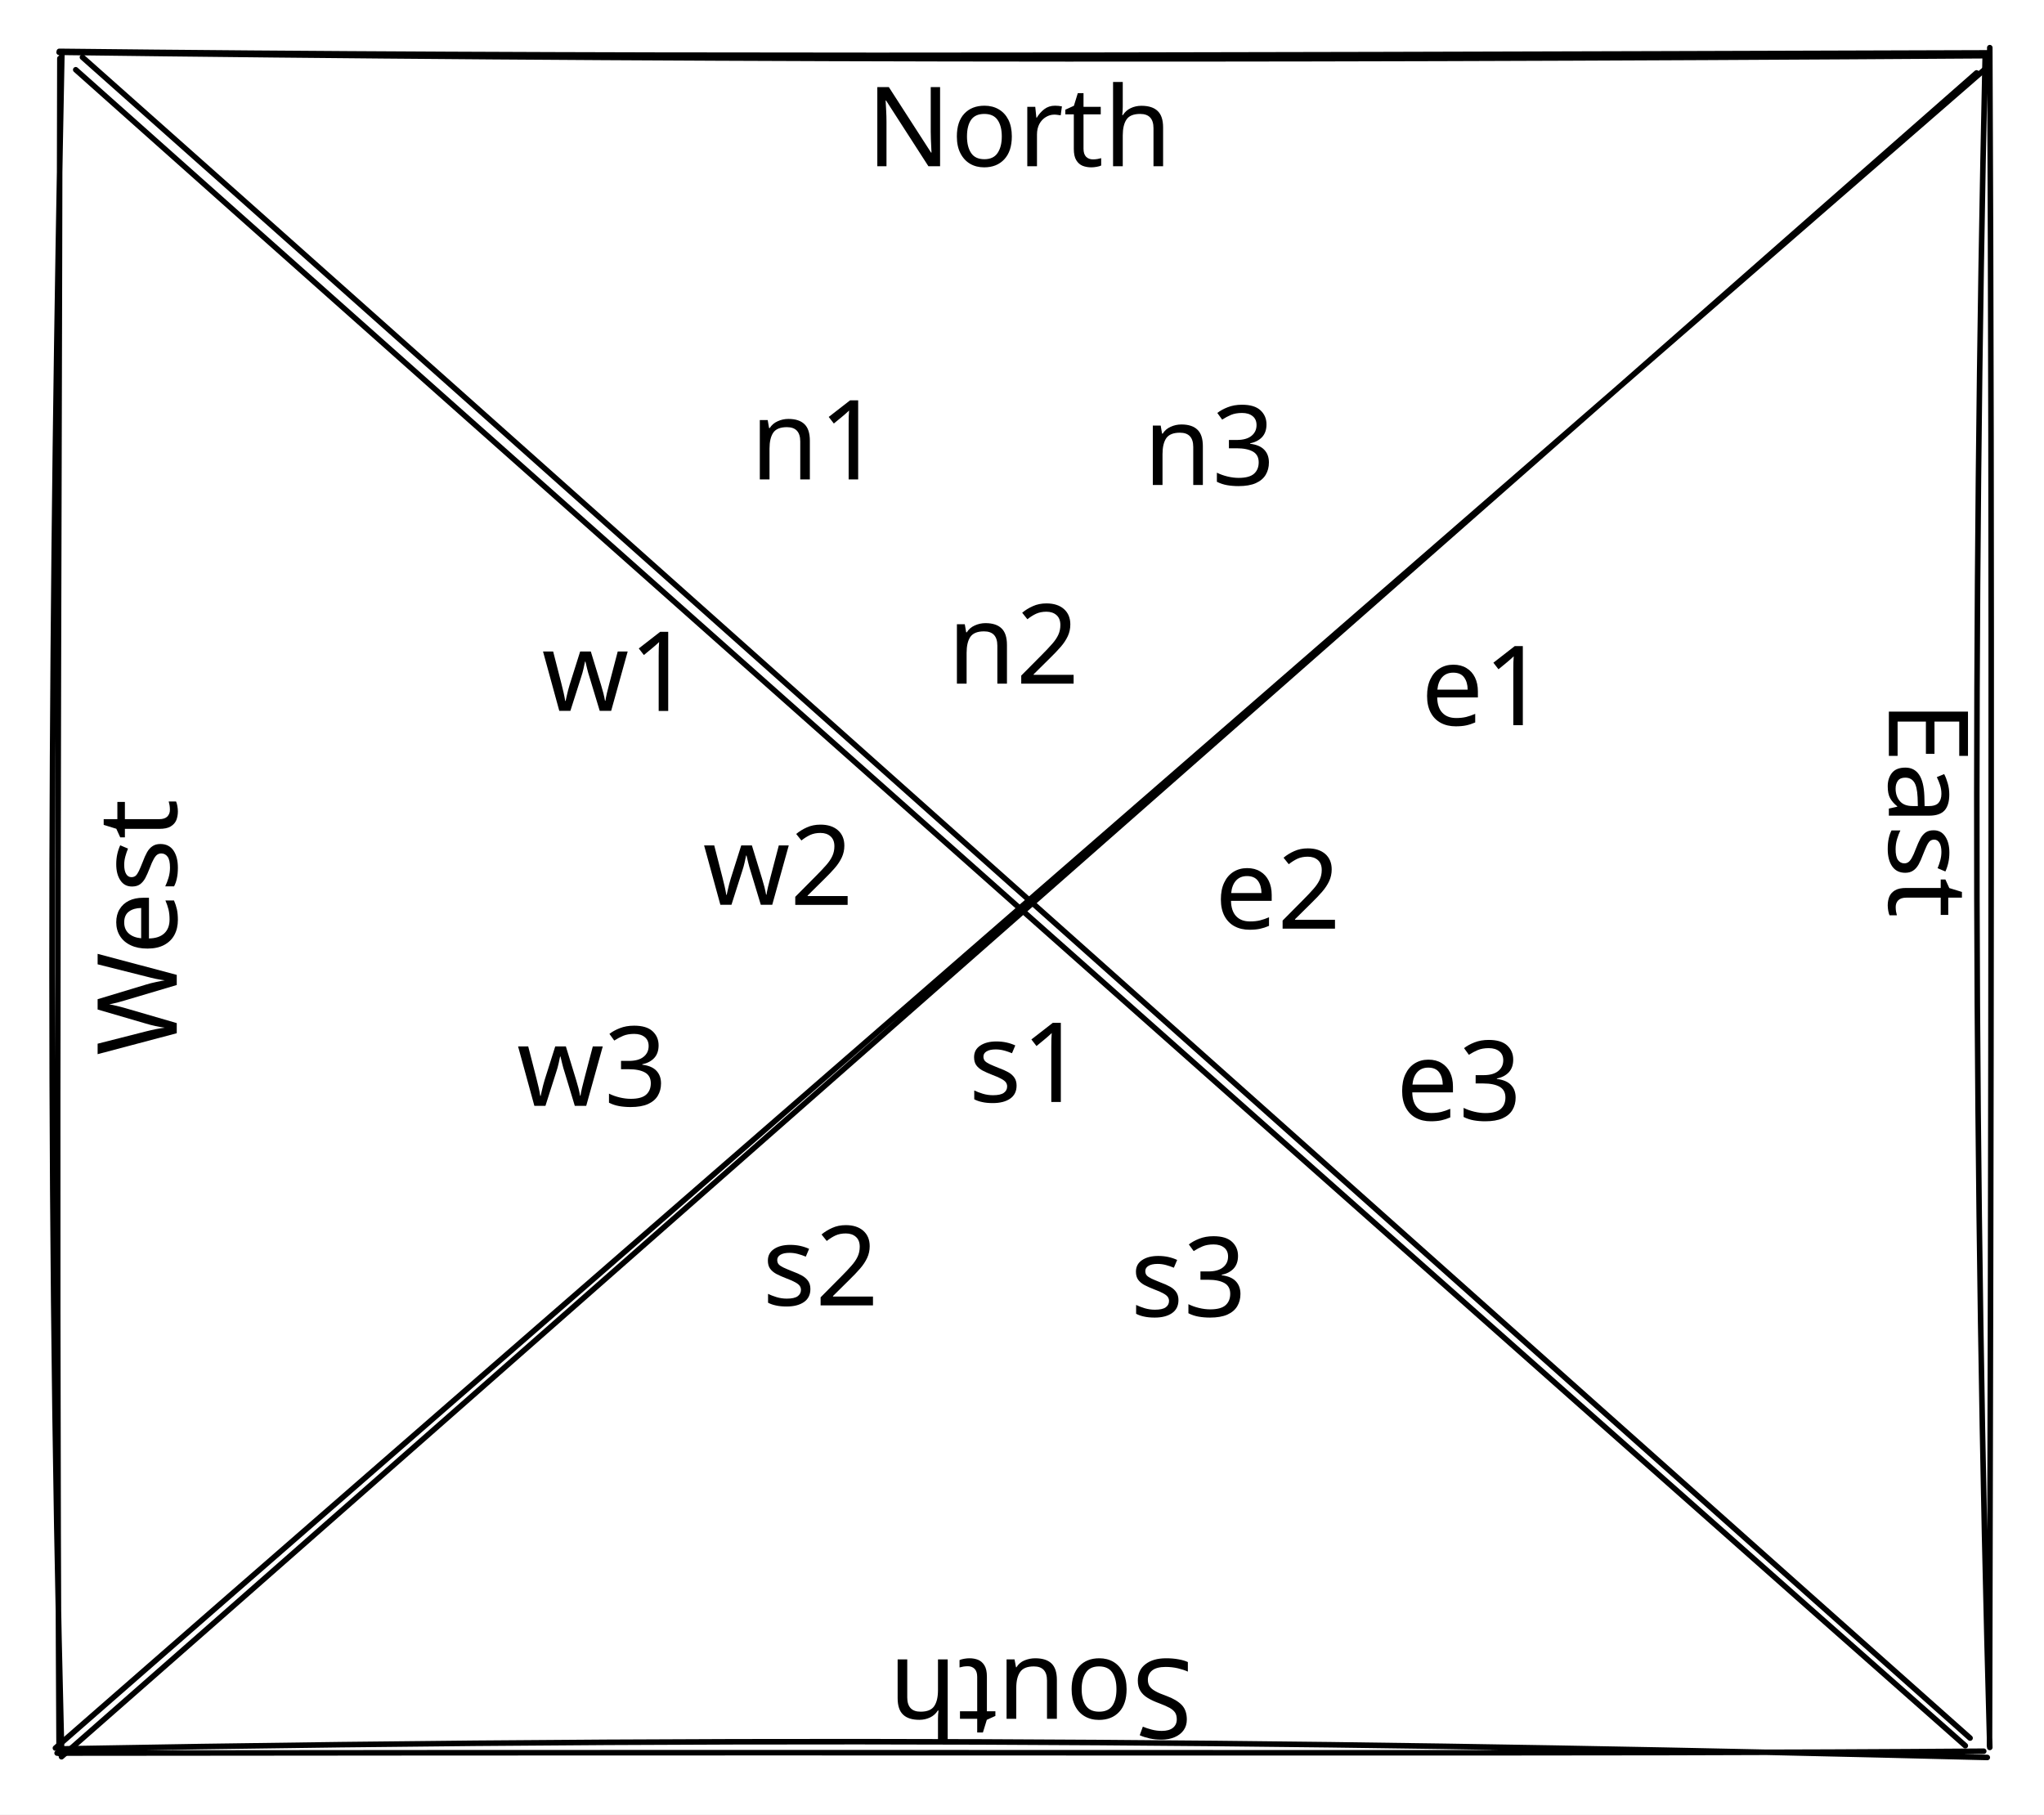
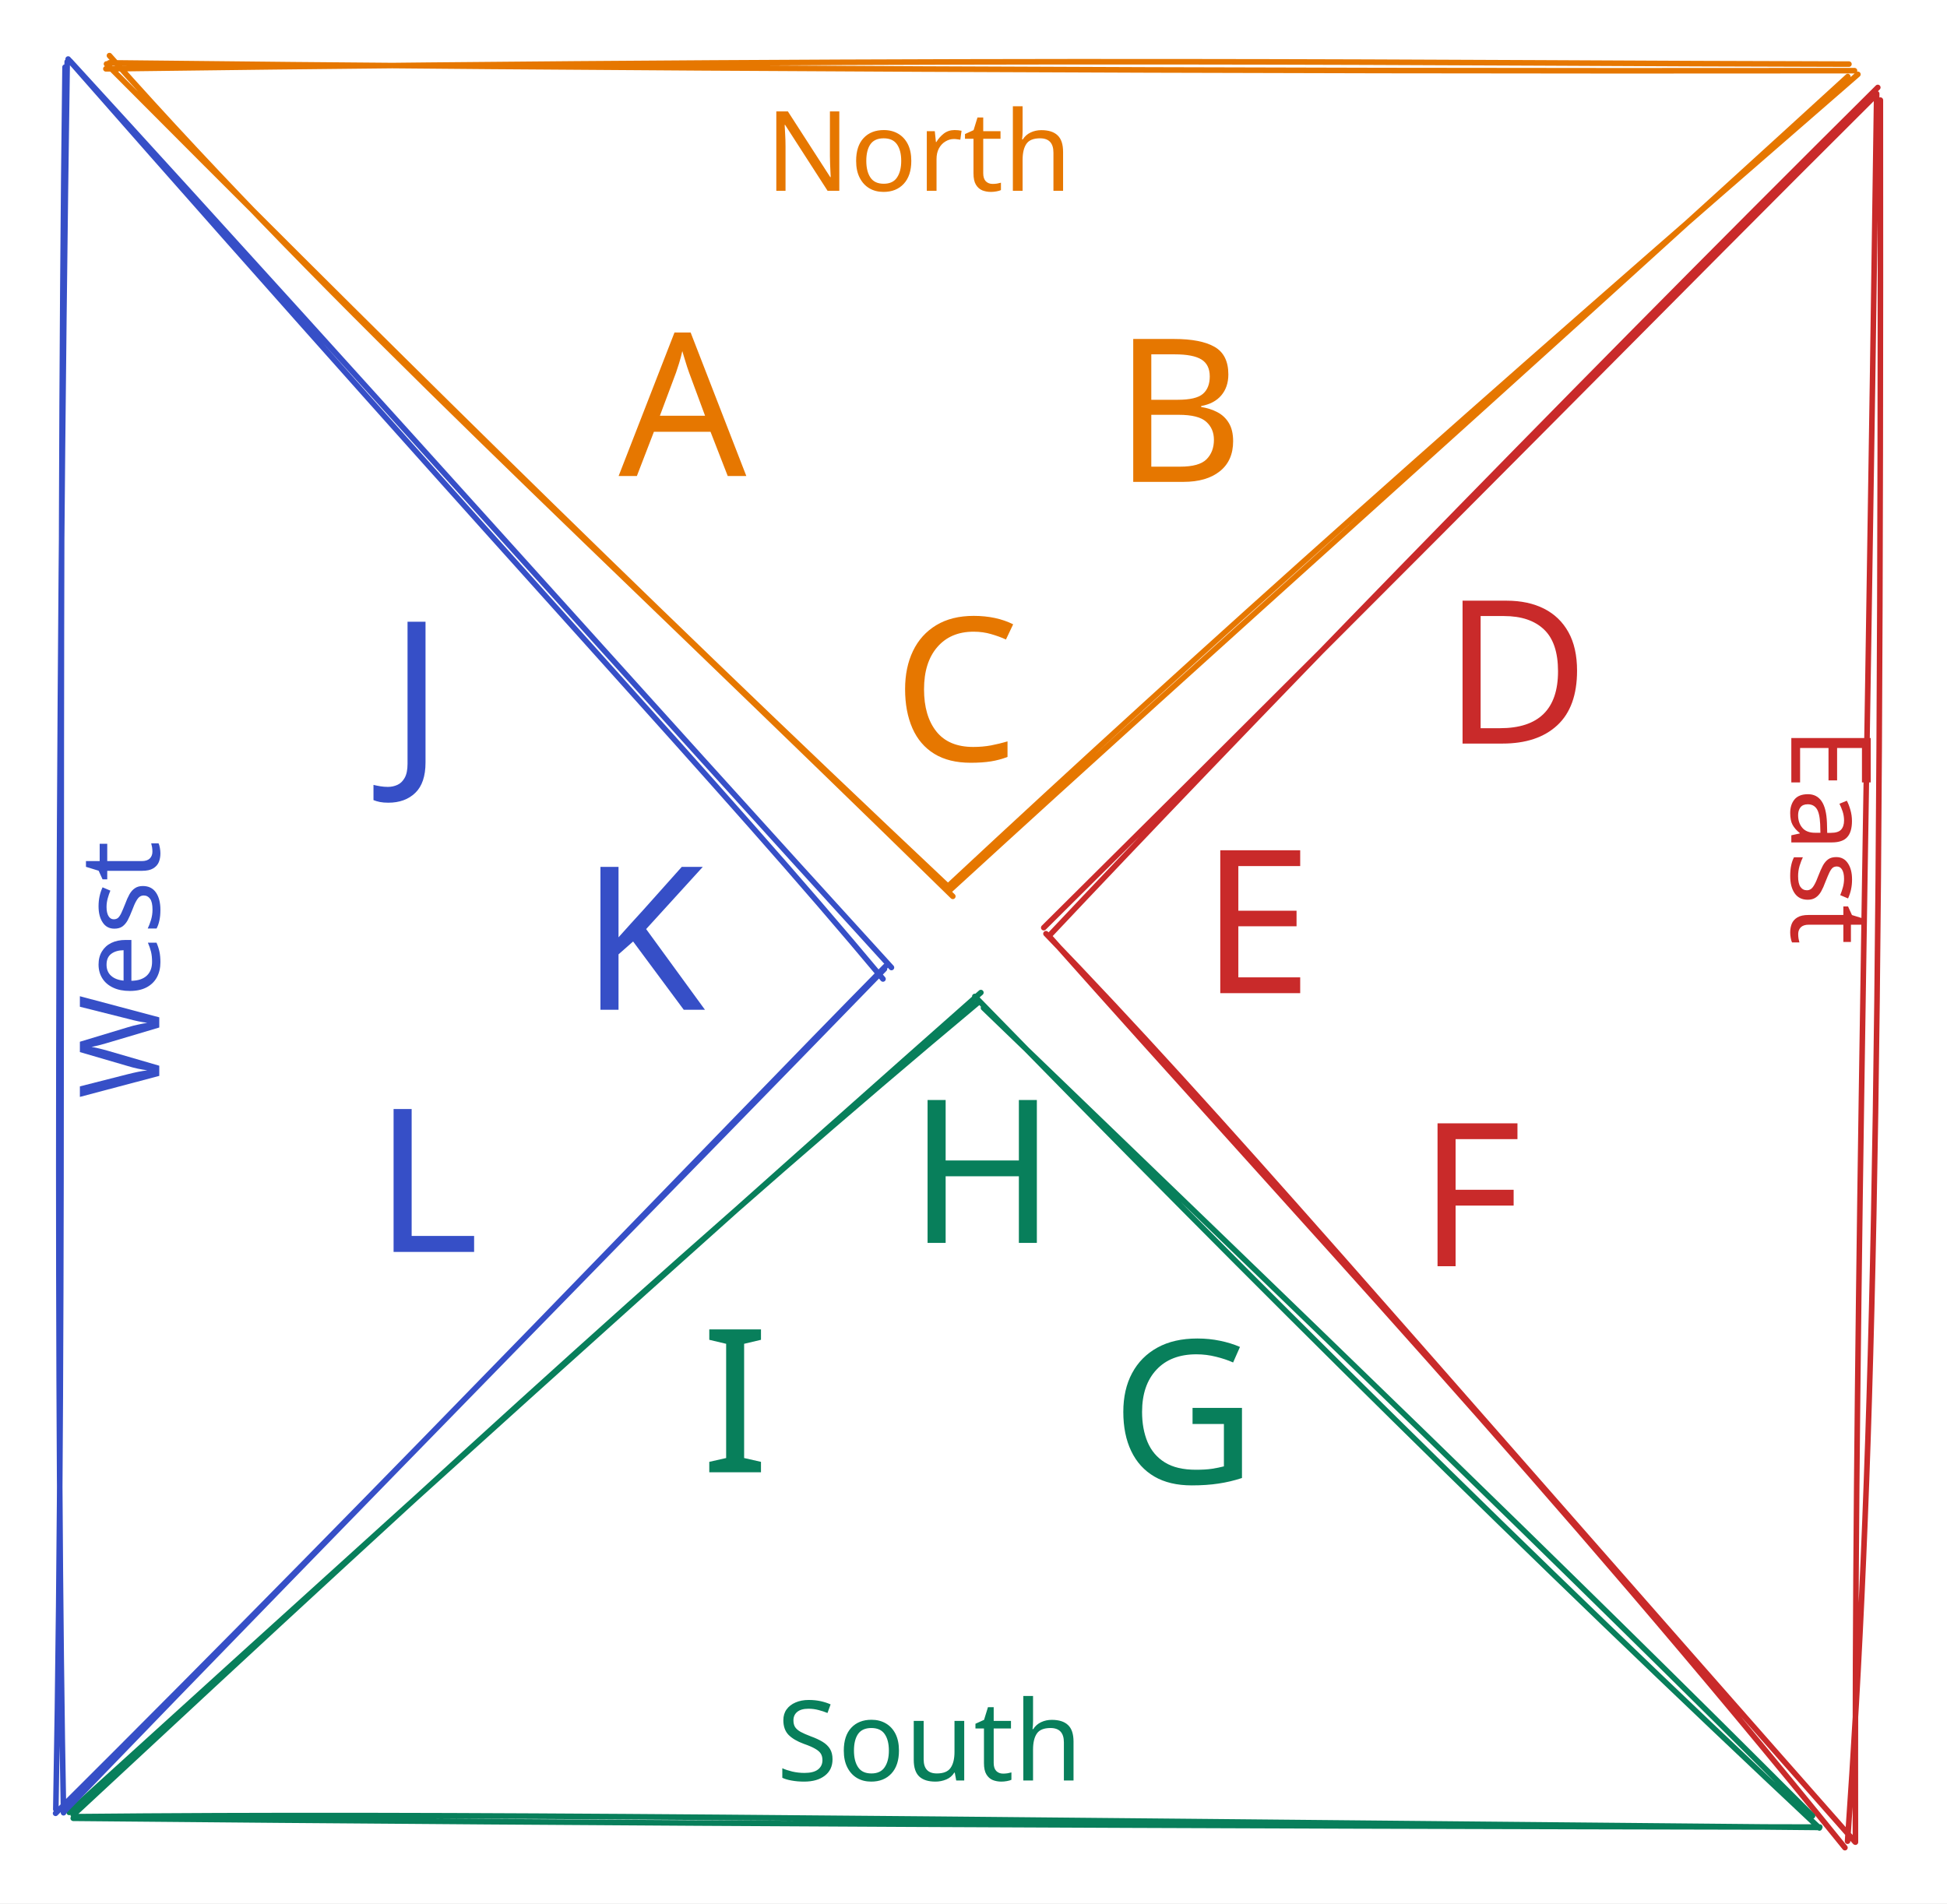
- <svg xmlns="http://www.w3.org/2000/svg" version="1.1" viewBox="0 0 368.901 327.5" width="368.901" height="327.5">
+ <svg xmlns="http://www.w3.org/2000/svg" version="1.1" viewBox="0 0 350.194 342.355" width="350.194" height="342.355">
  <defs>
    <style>
      @font-face {
        font-family: "Virgil";
        src: url("https://excalidraw.com/Virgil.woff2");
      }
      @font-face {
        font-family: "Cascadia";
        src: url("https://excalidraw.com/Cascadia.woff2");
      }
    </style>
  </defs>
-   <rect x="0" y="0" width="368.901" height="327.5" fill="#ffffff">
-   </rect>
-   <g stroke-linecap="round" transform="translate(10.18623 10) rotate(0 174.2143 153)">
-     <path d="M0.52 -0.73 C92.42 0.31, 185.66 0.06, 348.68 -0.46 M0.48 -0.56 C103.95 0.77, 208 0.99, 348.94 0.05 M348.93 -1.4 C349.38 91.12, 349.17 185.82, 348.88 305.11 M348.1 0.09 C345.87 101.83, 346.07 202.51, 348.93 305.39 M348.48 307.2 C245.4 304.61, 140.14 303.12, 0.39 305.66 M347.84 306.07 C274.64 306.61, 200.46 306.18, 0.12 306.41 M0.94 306.2 C-1.87 196.8, -0.83 90.45, 0.98 -0.24 M0.48 306.49 C-0.11 200.8, 0.47 94.02, 0.62 0.55" stroke="#000000" stroke-width="1" fill="none">
-   </path>
+   <rect x="0" y="0" width="350.194" height="342.355" fill="#ffffff" />
+   <g transform="translate(137.6938 16.31713) rotate(0 27.5 12.5)">
+     <text x="0" y="18" font-family="Virgil, Segoe UI Emoji" font-size="20px" fill="#e67700" text-anchor="start" style="white-space: pre;" direction="ltr">North</text>
+   </g>
+   <g transform="translate(302.6938 143.3171) rotate(90 25 12.5)">
+     <text x="0" y="18" font-family="Virgil, Segoe UI Emoji" font-size="20px" fill="#c92a2a" text-anchor="start" style="white-space: pre;" direction="ltr">East</text>
+   </g>
+   <g transform="translate(139.6938 302.2717) rotate(0 28.5 12.5)">
+     <text x="0" y="18" font-family="Virgil, Segoe UI Emoji" font-size="20px" fill="#087f5b" text-anchor="start" style="white-space: pre;" direction="ltr">South</text>
+   </g>
+   <g transform="translate(-1.351643 160.5444) rotate(270 24.5 12.5)">
+     <text x="0" y="18" font-family="Virgil, Segoe UI Emoji" font-size="20px" fill="#364fc7" text-anchor="start" style="white-space: pre;" direction="ltr">West</text>
+   </g>
+   <g transform="translate(111.2678 53.62563) rotate(0 12.5 22.5)">
+     <text x="0" y="32" font-family="Virgil, Segoe UI Emoji" font-size="36px" fill="#e67700" text-anchor="start" style="white-space: pre;" direction="ltr">A</text>
+   </g>
+   <g transform="translate(200.3417 54.67723) rotate(0 13.5 22.5)">
+     <text x="0" y="32" font-family="Virgil, Segoe UI Emoji" font-size="36px" fill="#e67700" text-anchor="start" style="white-space: pre;" direction="ltr">B</text>
+   </g>
+   <g transform="translate(160.5898 104.8457) rotate(0 12.5 22.5)">
+     <text x="0" y="32" font-family="Virgil, Segoe UI Emoji" font-size="36px" fill="#e67700" text-anchor="start" style="white-space: pre;" direction="ltr">C</text>
+   </g>
+   <g transform="translate(215.9981 146.6488) rotate(0 12.5 22.5)">
+     <text x="0" y="32" font-family="Virgil, Segoe UI Emoji" font-size="36px" fill="#c92a2a" text-anchor="start" style="white-space: pre;" direction="ltr">E</text>
+   </g>
+   <g transform="translate(259.5761 101.7527) rotate(0 14.5 22.5)">
+     <text x="0" y="32" font-family="Virgil, Segoe UI Emoji" font-size="36px" fill="#c92a2a" text-anchor="start" style="white-space: pre;" direction="ltr">D</text>
+   </g>
+   <g transform="translate(255.076 195.7657) rotate(0 11 22.5)">
+     <text x="0" y="32" font-family="Virgil, Segoe UI Emoji" font-size="36px" fill="#c92a2a" text-anchor="start" style="white-space: pre;" direction="ltr">F</text>
+   </g>
+   <g transform="translate(126.1378 232.8306) rotate(0 10.5 22.5)">
+     <text x="0" y="32" font-family="Virgil, Segoe UI Emoji" font-size="36px" fill="#087f5b" text-anchor="start" style="white-space: pre;" direction="ltr">I</text>
+   </g>
+   <g transform="translate(163.352 191.5709) rotate(0 10.5 22.5)">
+     <text x="0" y="32" font-family="Virgil, Segoe UI Emoji" font-size="36px" fill="#087f5b" text-anchor="start" style="white-space: pre;" direction="ltr">H</text>
+   </g>
+   <g transform="translate(199.839 234.8306) rotate(0 14.5 22.5)">
+     <text x="0" y="32" font-family="Virgil, Segoe UI Emoji" font-size="36px" fill="#087f5b" text-anchor="start" style="white-space: pre;" direction="ltr">G</text>
+   </g>
+   <g transform="translate(104.5144 149.6359) rotate(0 11.5 22.5)">
+     <text x="0" y="32" font-family="Virgil, Segoe UI Emoji" font-size="36px" fill="#364fc7" text-anchor="start" style="white-space: pre;" direction="ltr">K</text>
+   </g>
+   <g transform="translate(69.9884 105.5449) rotate(0 12 22.5)">
+     <text x="0" y="32" font-family="Virgil, Segoe UI Emoji" font-size="36px" fill="#364fc7" text-anchor="start" style="white-space: pre;" direction="ltr">J</text>
+   </g>
+   <g transform="translate(67.30654 193.1943) rotate(0 11.5 22.5)">
+     <text x="0" y="32" font-family="Virgil, Segoe UI Emoji" font-size="36px" fill="#364fc7" text-anchor="start" style="white-space: pre;" direction="ltr">L</text>
  </g>
  <g stroke-linecap="round">
-     <g transform="translate(14.40052 11) rotate(0 170.2134 151.7059)">
-       <path d="M0.48 -0.67 C57.44 49.83, 284.23 252.18, 341.16 302.7 M-0.73 1.59 C56.14 52.3, 283.2 253.76, 340.3 304.08" stroke="#000000" stroke-width="1" fill="none">
-   </path>
+     <g transform="translate(19.00498 11.6323) rotate(0 157.5982 73.98515)">
+       <path d="M0.68 -1.63 C41.18 43.97, 86.8 85.36, 152.37 149.6 M0.15 -0.13 C46.14 46.04, 91.82 91.56, 151.75 148.04 M151.77 148.55 C201.98 102.56, 247.96 61.94, 313.34 2.14 M151.68 147.63 C198.23 104.22, 245.64 62.06, 315.16 1.74 M313.55 -0.1 C241.76 -0.22, 166.22 -1.4, 0.04 0.75 M314.55 1.08 C200.7 1.23, 85.3 0.62, 0.64 -0.33" stroke="#e67700" stroke-width="1" fill="none" />
    </g>
  </g>
  <g stroke-linecap="round">
-     <g transform="translate(357.4005 13) rotate(0 -173.1131 151.6315)">
-       <path d="M-0.67 0.16 C-58.33 50.76, -288.65 253.55, -346.3 304.07 M1.17 -0.8 C-56.64 49.44, -289.28 251.59, -347.4 302.5" stroke="#000000" stroke-width="1" fill="none">
-   </path>
+     <g transform="translate(105.4599 99.90505) rotate(90.6081 157.2054 73.37409)">
+       <path d="M-1.13 -0.03 C57.75 58.04, 119.46 116.44, 152.74 147.11 M0.79 0.83 C37.54 37.01, 76.76 74.5, 151.59 148.37 M153.29 147.23 C202.86 102.26, 250.63 56.17, 315.54 2.52 M152.67 147.96 C185.44 115.65, 219.5 86.29, 314.51 0.69 M314.37 2.06 C249.3 -1.77, 183.3 -2.62, 1.14 -0.52 M314.53 0.64 C230.32 1.74, 147.24 0.61, 0 0.16" stroke="#c92a2a" stroke-width="1" fill="none" />
    </g>
  </g>
-   <g transform="translate(156.4005 12) rotate(0 27.5 12.5)">
-     <text x="0" y="18" font-family="Virgil, Segoe UI Emoji" font-size="20px" fill="#000000" text-anchor="start" style="white-space: pre;" direction="ltr">North
-   </text>
+   <g stroke-linecap="round">
+     <g transform="translate(12.59607 179.2144) rotate(180 157.2838 74.45881)">
+       <path d="M1.16 1.49 C46.92 47.33, 93.42 92.03, 150.27 146.83 M-0.08 -0.68 C51.58 47.76, 101.14 96.89, 151.83 148.89 M150.74 149.59 C187.74 116.85, 220.23 87.98, 314.72 2.12 M151.09 147.92 C198.05 108.71, 243.21 67.53, 313.99 1.67 M313.99 1.06 C215.05 0.12, 115.74 -0.3, -0.15 -0.52 M313.89 1.35 C245.83 2.01, 175.48 1, -0.11 -0.59" stroke="#087f5b" stroke-width="1" fill="none" />
+     </g>
  </g>
-   <g transform="translate(321.4005 139) rotate(90 25 12.5)">
-     <text x="0" y="18" font-family="Virgil, Segoe UI Emoji" font-size="20px" fill="#000000" text-anchor="start" style="white-space: pre;" direction="ltr">East
-   </text>
-   </g>
-   <g transform="translate(158.4005 292.5) rotate(180 28.5 12.5)">
-     <text x="0" y="18" font-family="Virgil, Segoe UI Emoji" font-size="20px" fill="#000000" text-anchor="start" style="white-space: pre;" direction="ltr">South
-   </text>
-   </g>
-   <g transform="translate(1.900517 153.5) rotate(270 24.5 12.5)">
-     <text x="0" y="18" font-family="Virgil, Segoe UI Emoji" font-size="20px" fill="#000000" text-anchor="start" style="white-space: pre;" direction="ltr">West
-   </text>
-   </g>
-   <g transform="translate(135.4288 68.53301) rotate(0 8 12.5)">
-     <text x="0" y="18" font-family="Virgil, Segoe UI Emoji" font-size="20px" fill="#000000" text-anchor="start" style="white-space: pre;" direction="ltr">n1
-   </text>
-   </g>
-   <g transform="translate(206.3573 69.53299) rotate(0 12 12.5)">
-     <text x="0" y="18" font-family="Virgil, Segoe UI Emoji" font-size="20px" fill="#000000" text-anchor="start" style="white-space: pre;" direction="ltr">n3
-   </text>
-   </g>
-   <g transform="translate(171.0002 105.3901) rotate(0 12.5 12.5)">
-     <text x="0" y="18" font-family="Virgil, Segoe UI Emoji" font-size="20px" fill="#000000" text-anchor="start" style="white-space: pre;" direction="ltr">n2
-   </text>
-   </g>
-   <g transform="translate(219.2502 149.6044) rotate(0 13 12.5)">
-     <text x="0" y="18" font-family="Virgil, Segoe UI Emoji" font-size="20px" fill="#000000" text-anchor="start" style="white-space: pre;" direction="ltr">e2
-   </text>
-   </g>
-   <g transform="translate(256.4645 112.8901) rotate(0 9 12.5)">
-     <text x="0" y="18" font-family="Virgil, Segoe UI Emoji" font-size="20px" fill="#000000" text-anchor="start" style="white-space: pre;" direction="ltr">e1
-   </text>
-   </g>
-   <g transform="translate(251.9644 184.1759) rotate(0 13 12.5)">
-     <text x="0" y="18" font-family="Virgil, Segoe UI Emoji" font-size="20px" fill="#000000" text-anchor="start" style="white-space: pre;" direction="ltr">e3
-   </text>
-   </g>
-   <g transform="translate(137.5717 217.6044) rotate(0 13 12.5)">
-     <text x="0" y="18" font-family="Virgil, Segoe UI Emoji" font-size="20px" fill="#000000" text-anchor="start" style="white-space: pre;" direction="ltr">s2
-   </text>
-   </g>
-   <g transform="translate(174.7859 180.8901) rotate(0 9 12.5)">
-     <text x="0" y="18" font-family="Virgil, Segoe UI Emoji" font-size="20px" fill="#000000" text-anchor="start" style="white-space: pre;" direction="ltr">s1
-   </text>
-   </g>
-   <g transform="translate(204.0002 219.6044) rotate(0 13 12.5)">
-     <text x="0" y="18" font-family="Virgil, Segoe UI Emoji" font-size="20px" fill="#000000" text-anchor="start" style="white-space: pre;" direction="ltr">s3
-   </text>
-   </g>
-   <g transform="translate(126.8573 145.3187) rotate(0 13.5 12.5)">
-     <text x="0" y="18" font-family="Virgil, Segoe UI Emoji" font-size="20px" fill="#000000" text-anchor="start" style="white-space: pre;" direction="ltr">w2
-   </text>
-   </g>
-   <g transform="translate(97.78591 110.3187) rotate(0 9 12.5)">
-     <text x="0" y="18" font-family="Virgil, Segoe UI Emoji" font-size="20px" fill="#000000" text-anchor="start" style="white-space: pre;" direction="ltr">w1
-   </text>
-   </g>
-   <g transform="translate(93.28587 181.6044) rotate(0 13.5 12.5)">
-     <text x="0" y="18" font-family="Virgil, Segoe UI Emoji" font-size="20px" fill="#000000" text-anchor="start" style="white-space: pre;" direction="ltr">w3
-   </text>
+   <g stroke-linecap="round">
+     <g transform="translate(-72.63122 94.63227) rotate(270 157.8025 73.76347)">
+       <path d="M0.02 -1.41 C60.85 59.74, 121.1 117.02, 152.37 147.85 M0.34 0.13 C56.11 53.96, 112.76 109.68, 151.9 147.67 M150.1 147.41 C185.58 117.82, 220.99 83.88, 315.58 0.85 M152.16 148.93 C202.52 102.97, 251.39 59.59, 315.25 1.17 M314.12 0.29 C206.48 -1.1, 96.51 0.39, 0.74 -1.37 M315.1 0.68 C191.46 -1.14, 67.46 -1.27, 0.12 0.02" stroke="#364fc7" stroke-width="1" fill="none" />
+     </g>
  </g>
</svg>
